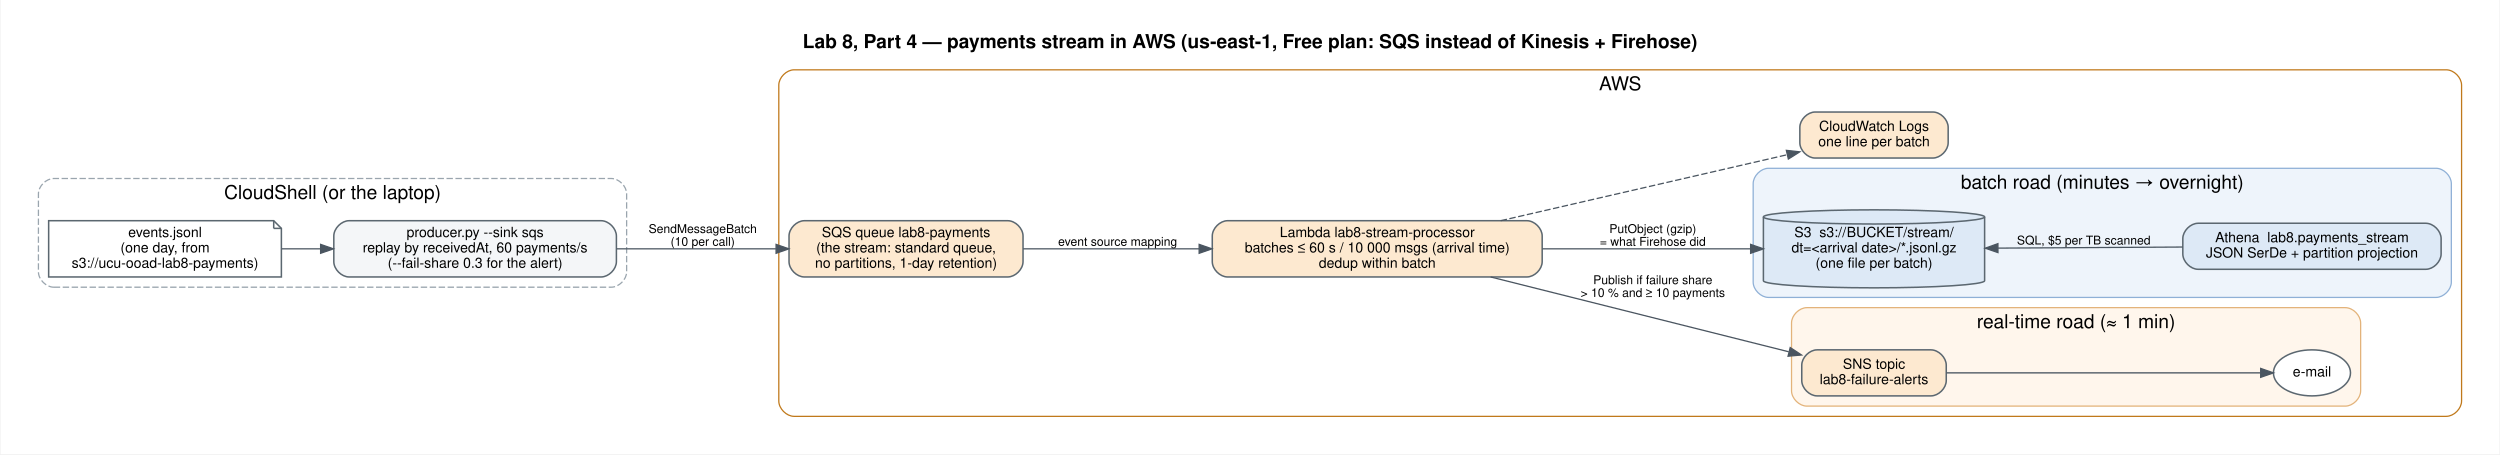
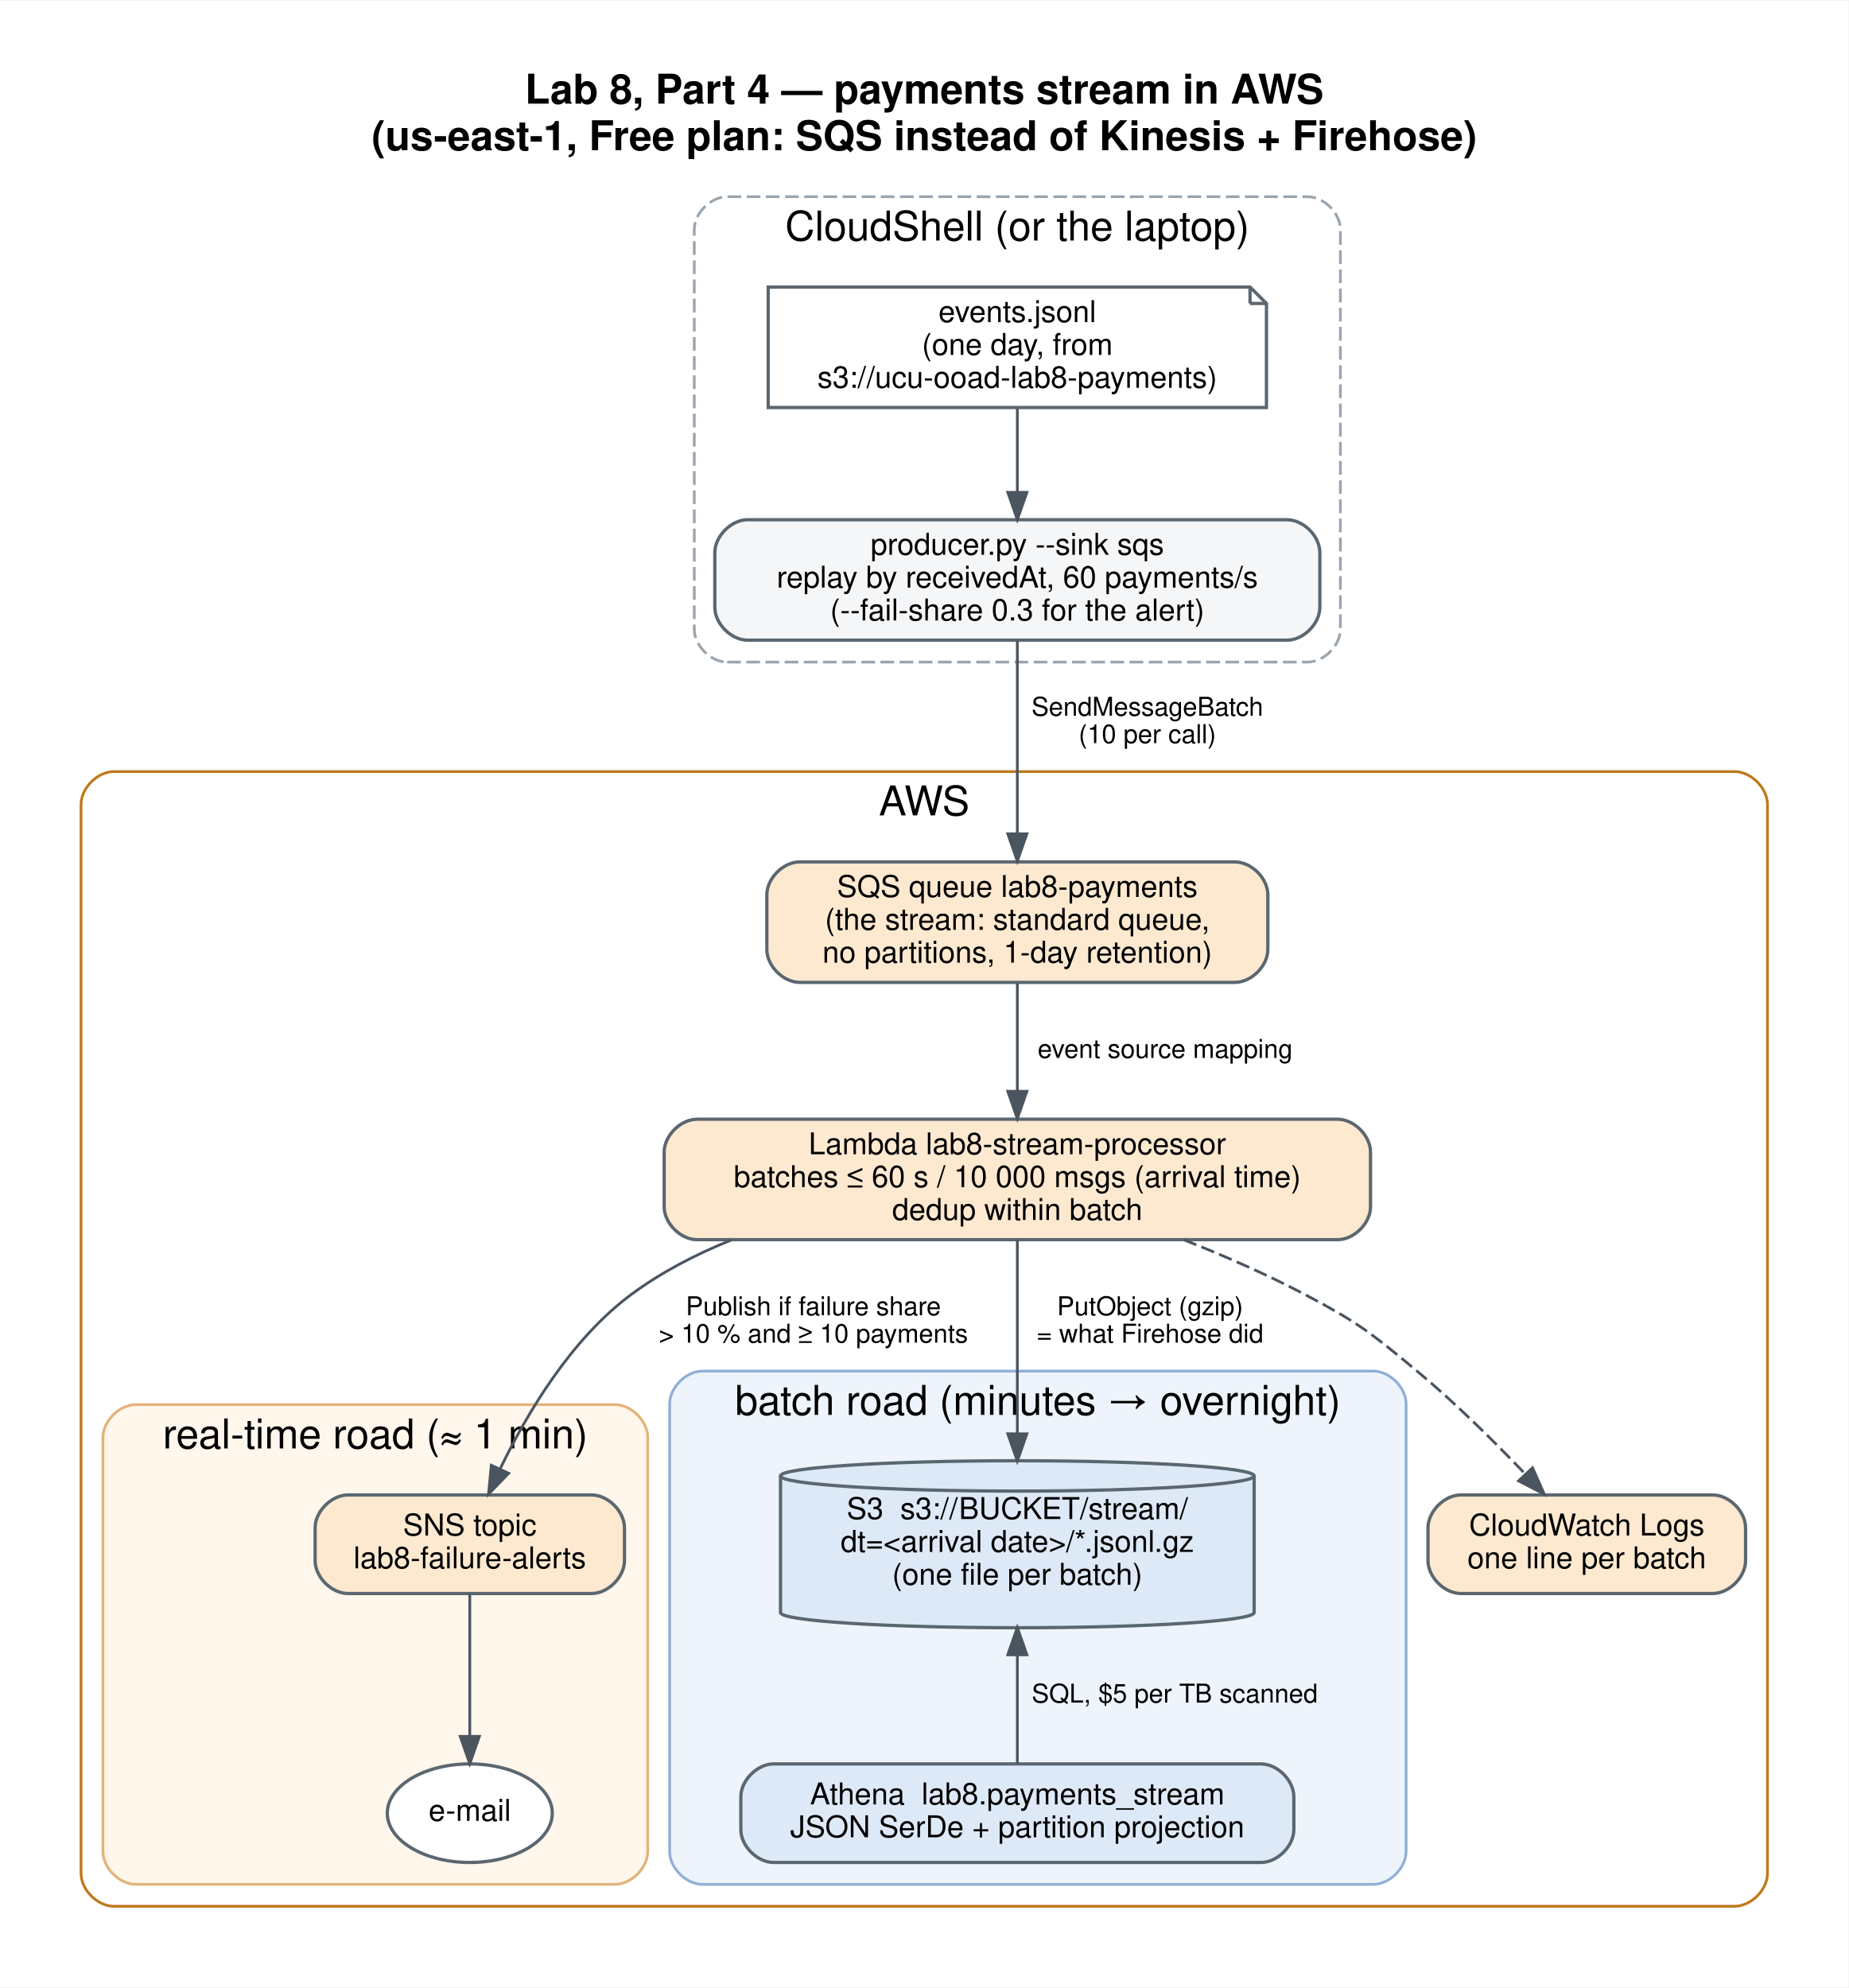
- <svg xmlns="http://www.w3.org/2000/svg" width="1954pt" height="355pt" viewBox="0.00 0.00 1954.20 355.20">
-   <g id="graph0" class="graph" transform="scale(1 1) rotate(0) translate(21.6 333.6)">
-     <polygon fill="white" stroke="transparent" points="-21.6,21.6 -21.6,-333.6 1932.6,-333.6 1932.6,21.6 -21.6,21.6" />
-     <text text-anchor="middle" x="955.5" y="-296" font-family="Helvetica,sans-Serif" font-weight="bold" font-size="15.00">Lab 8, Part 4 — payments stream in AWS (us-east-1, Free plan: SQS instead of Kinesis + Firehose)</text>
+ <svg xmlns="http://www.w3.org/2000/svg" width="675pt" height="726pt" viewBox="0.00 0.00 675.20 725.70">
+   <g id="graph0" class="graph" transform="scale(1 1) rotate(0) translate(21.6 704.1)">
+     <polygon fill="white" stroke="transparent" points="-21.6,21.6 -21.6,-704.1 653.6,-704.1 653.6,21.6 -21.6,21.6" />
+     <text text-anchor="middle" x="316" y="-666.5" font-family="Helvetica,sans-Serif" font-weight="bold" font-size="15.00">Lab 8, Part 4 — payments stream in AWS</text>
+     <text text-anchor="middle" x="316" y="-649.5" font-family="Helvetica,sans-Serif" font-weight="bold" font-size="15.00">(us-east-1, Free plan: SQS instead of Kinesis + Firehose)</text>
    <g id="clust1" class="cluster">
-       <path fill="white" stroke="#9aa5ae" stroke-dasharray="5,2" d="M20,-109C20,-109 456,-109 456,-109 462,-109 468,-115 468,-121 468,-121 468,-182 468,-182 468,-188 462,-194 456,-194 456,-194 20,-194 20,-194 14,-194 8,-188 8,-182 8,-182 8,-121 8,-121 8,-115 14,-109 20,-109" />
-       <text text-anchor="middle" x="238" y="-178" font-family="Helvetica,sans-Serif" font-size="15.00">CloudShell (or the laptop)</text>
+       <path fill="white" stroke="#9aa5ae" stroke-dasharray="5,2" d="M244,-462.5C244,-462.5 456,-462.5 456,-462.5 462,-462.5 468,-468.5 468,-474.5 468,-474.5 468,-620.5 468,-620.5 468,-626.5 462,-632.5 456,-632.5 456,-632.5 244,-632.5 244,-632.5 238,-632.5 232,-626.5 232,-620.5 232,-620.5 232,-474.5 232,-474.5 232,-468.5 238,-462.5 244,-462.5" />
+       <text text-anchor="middle" x="350" y="-616.5" font-family="Helvetica,sans-Serif" font-size="15.00">CloudShell (or the laptop)</text>
    </g>
    <g id="clust2" class="cluster">
-       <path fill="white" stroke="#c0791b" d="M599,-8C599,-8 1891,-8 1891,-8 1897,-8 1903,-14 1903,-20 1903,-20 1903,-267 1903,-267 1903,-273 1897,-279 1891,-279 1891,-279 599,-279 599,-279 593,-279 587,-273 587,-267 587,-267 587,-20 587,-20 587,-14 593,-8 599,-8" />
-       <text text-anchor="middle" x="1245" y="-263" font-family="Helvetica,sans-Serif" font-size="15.00">AWS</text>
+       <path fill="white" stroke="#c0791b" d="M20,-8C20,-8 612,-8 612,-8 618,-8 624,-14 624,-20 624,-20 624,-410.5 624,-410.5 624,-416.5 618,-422.5 612,-422.5 612,-422.5 20,-422.5 20,-422.5 14,-422.5 8,-416.5 8,-410.5 8,-410.5 8,-20 8,-20 8,-14 14,-8 20,-8" />
+       <text text-anchor="middle" x="316" y="-406.5" font-family="Helvetica,sans-Serif" font-size="15.00">AWS</text>
    </g>
    <g id="clust3" class="cluster">
-       <path fill="#fff6ec" stroke="#e3b37a" d="M1391,-16C1391,-16 1812.07,-16 1812.07,-16 1818.07,-16 1824.07,-22 1824.07,-28 1824.07,-28 1824.07,-81 1824.07,-81 1824.07,-87 1818.07,-93 1812.07,-93 1812.07,-93 1391,-93 1391,-93 1385,-93 1379,-87 1379,-81 1379,-81 1379,-28 1379,-28 1379,-22 1385,-16 1391,-16" />
-       <text text-anchor="middle" x="1601.53" y="-77" font-family="Helvetica,sans-Serif" font-size="15.00">real-time road (≈ 1 min)</text>
+       <path fill="#fff6ec" stroke="#e3b37a" d="M28,-16C28,-16 203,-16 203,-16 209,-16 215,-22 215,-28 215,-28 215,-179.25 215,-179.25 215,-185.25 209,-191.25 203,-191.25 203,-191.25 28,-191.25 28,-191.25 22,-191.25 16,-185.25 16,-179.25 16,-179.25 16,-28 16,-28 16,-22 22,-16 28,-16" />
+       <text text-anchor="middle" x="115.5" y="-175.25" font-family="Helvetica,sans-Serif" font-size="15.00">real-time road (≈ 1 min)</text>
    </g>
    <g id="clust4" class="cluster">
-       <path fill="#eef4fb" stroke="#8fb0d6" d="M1361,-101C1361,-101 1883,-101 1883,-101 1889,-101 1895,-107 1895,-113 1895,-113 1895,-190 1895,-190 1895,-196 1889,-202 1883,-202 1883,-202 1361,-202 1361,-202 1355,-202 1349,-196 1349,-190 1349,-190 1349,-113 1349,-113 1349,-107 1355,-101 1361,-101" />
-       <text text-anchor="middle" x="1622" y="-186" font-family="Helvetica,sans-Serif" font-size="15.00">batch road (minutes → overnight)</text>
+       <path fill="#eef4fb" stroke="#8fb0d6" d="M235,-16C235,-16 480,-16 480,-16 486,-16 492,-22 492,-28 492,-28 492,-191.5 492,-191.5 492,-197.5 486,-203.5 480,-203.5 480,-203.5 235,-203.5 235,-203.5 229,-203.5 223,-197.5 223,-191.5 223,-191.5 223,-28 223,-28 223,-22 229,-16 235,-16" />
+       <text text-anchor="middle" x="357.5" y="-187.5" font-family="Helvetica,sans-Serif" font-size="15.00">batch road (minutes → overnight)</text>
    </g>
    <g id="node1" class="node">
-       <polygon fill="#ffffff" stroke="#5b6770" stroke-width="1.2" points="192,-161 16,-161 16,-117 198,-117 198,-155 192,-161" />
-       <polyline fill="none" stroke="#5b6770" stroke-width="1.2" points="192,-161 192,-155 " />
-       <polyline fill="none" stroke="#5b6770" stroke-width="1.2" points="198,-155 192,-155 " />
-       <text text-anchor="middle" x="107" y="-148.2" font-family="Helvetica,sans-Serif" font-size="11.00">events.jsonl</text>
-       <text text-anchor="middle" x="107" y="-136.2" font-family="Helvetica,sans-Serif" font-size="11.00">(one day, from</text>
-       <text text-anchor="middle" x="107" y="-124.2" font-family="Helvetica,sans-Serif" font-size="11.00">s3://ucu-ooad-lab8-payments)</text>
+       <polygon fill="#ffffff" stroke="#5b6770" stroke-width="1.2" points="435,-599.5 259,-599.5 259,-555.5 441,-555.5 441,-593.5 435,-599.5" />
+       <polyline fill="none" stroke="#5b6770" stroke-width="1.2" points="435,-599.5 435,-593.5 " />
+       <polyline fill="none" stroke="#5b6770" stroke-width="1.2" points="441,-593.5 435,-593.5 " />
+       <text text-anchor="middle" x="350" y="-586.7" font-family="Helvetica,sans-Serif" font-size="11.00">events.jsonl</text>
+       <text text-anchor="middle" x="350" y="-574.7" font-family="Helvetica,sans-Serif" font-size="11.00">(one day, from</text>
+       <text text-anchor="middle" x="350" y="-562.7" font-family="Helvetica,sans-Serif" font-size="11.00">s3://ucu-ooad-lab8-payments)</text>
    </g>
    <g id="node2" class="node">
-       <path fill="#f4f6f8" stroke="#5b6770" stroke-width="1.2" d="M448,-161C448,-161 251,-161 251,-161 245,-161 239,-155 239,-149 239,-149 239,-129 239,-129 239,-123 245,-117 251,-117 251,-117 448,-117 448,-117 454,-117 460,-123 460,-129 460,-129 460,-149 460,-149 460,-155 454,-161 448,-161" />
-       <text text-anchor="middle" x="349.5" y="-148.2" font-family="Helvetica,sans-Serif" font-size="11.00">producer.py --sink sqs</text>
-       <text text-anchor="middle" x="349.5" y="-136.2" font-family="Helvetica,sans-Serif" font-size="11.00">replay by receivedAt, 60 payments/s</text>
-       <text text-anchor="middle" x="349.5" y="-124.2" font-family="Helvetica,sans-Serif" font-size="11.00">(--fail-share 0.3 for the alert)</text>
+       <path fill="#f4f6f8" stroke="#5b6770" stroke-width="1.2" d="M448.5,-514.5C448.5,-514.5 251.5,-514.5 251.5,-514.5 245.5,-514.5 239.5,-508.5 239.5,-502.5 239.5,-502.5 239.5,-482.5 239.5,-482.5 239.5,-476.5 245.5,-470.5 251.5,-470.5 251.5,-470.5 448.5,-470.5 448.5,-470.5 454.5,-470.5 460.5,-476.5 460.5,-482.5 460.5,-482.5 460.5,-502.5 460.5,-502.5 460.5,-508.5 454.5,-514.5 448.5,-514.5" />
+       <text text-anchor="middle" x="350" y="-501.7" font-family="Helvetica,sans-Serif" font-size="11.00">producer.py --sink sqs</text>
+       <text text-anchor="middle" x="350" y="-489.7" font-family="Helvetica,sans-Serif" font-size="11.00">replay by receivedAt, 60 payments/s</text>
+       <text text-anchor="middle" x="350" y="-477.7" font-family="Helvetica,sans-Serif" font-size="11.00">(--fail-share 0.3 for the alert)</text>
    </g>
    <g id="edge1" class="edge">
-       <path fill="none" stroke="#4a5560" d="M198.24,-139C208.13,-139 218.32,-139 228.5,-139" />
-       <polygon fill="#4a5560" stroke="#4a5560" points="228.68,-142.5 238.68,-139 228.68,-135.5 228.68,-142.5" />
+       <path fill="none" stroke="#4a5560" d="M350,-555.13C350,-545.86 350,-534.82 350,-524.67" />
+       <polygon fill="#4a5560" stroke="#4a5560" points="353.5,-524.51 350,-514.51 346.5,-524.51 353.5,-524.51" />
    </g>
    <g id="node3" class="node">
-       <path fill="#fde9d0" stroke="#5b6770" stroke-width="1.2" d="M766,-161C766,-161 607,-161 607,-161 601,-161 595,-155 595,-149 595,-149 595,-129 595,-129 595,-123 601,-117 607,-117 607,-117 766,-117 766,-117 772,-117 778,-123 778,-129 778,-129 778,-149 778,-149 778,-155 772,-161 766,-161" />
-       <text text-anchor="middle" x="686.5" y="-148.2" font-family="Helvetica,sans-Serif" font-size="11.00">SQS queue lab8-payments</text>
-       <text text-anchor="middle" x="686.5" y="-136.2" font-family="Helvetica,sans-Serif" font-size="11.00">(the stream: standard queue,</text>
-       <text text-anchor="middle" x="686.5" y="-124.2" font-family="Helvetica,sans-Serif" font-size="11.00">no partitions, 1-day retention)</text>
+       <path fill="#fde9d0" stroke="#5b6770" stroke-width="1.2" d="M429.5,-389.5C429.5,-389.5 270.5,-389.5 270.5,-389.5 264.5,-389.5 258.5,-383.5 258.5,-377.5 258.5,-377.5 258.5,-357.5 258.5,-357.5 258.5,-351.5 264.5,-345.5 270.5,-345.5 270.5,-345.5 429.5,-345.5 429.5,-345.5 435.5,-345.5 441.5,-351.5 441.5,-357.5 441.5,-357.5 441.5,-377.5 441.5,-377.5 441.5,-383.5 435.5,-389.5 429.5,-389.5" />
+       <text text-anchor="middle" x="350" y="-376.7" font-family="Helvetica,sans-Serif" font-size="11.00">SQS queue lab8-payments</text>
+       <text text-anchor="middle" x="350" y="-364.7" font-family="Helvetica,sans-Serif" font-size="11.00">(the stream: standard queue,</text>
+       <text text-anchor="middle" x="350" y="-352.7" font-family="Helvetica,sans-Serif" font-size="11.00">no partitions, 1-day retention)</text>
    </g>
    <g id="edge2" class="edge">
-       <path fill="none" stroke="#4a5560" d="M460.19,-139C500.3,-139 545.45,-139 584.75,-139" />
-       <polygon fill="#4a5560" stroke="#4a5560" points="584.87,-142.5 594.87,-139 584.87,-135.5 584.87,-142.5" />
-       <text text-anchor="middle" x="527.5" y="-151.4" font-family="Helvetica,sans-Serif" font-size="9.50">SendMessageBatch</text>
-       <text text-anchor="middle" x="527.5" y="-141.4" font-family="Helvetica,sans-Serif" font-size="9.50">(10 per call)</text>
+       <path fill="none" stroke="#4a5560" d="M350,-470.36C350,-450.99 350,-422.08 350,-400" />
+       <polygon fill="#4a5560" stroke="#4a5560" points="353.5,-399.78 350,-389.78 346.5,-399.78 353.5,-399.78" />
+       <text text-anchor="middle" x="397.5" y="-442.9" font-family="Helvetica,sans-Serif" font-size="9.50">SendMessageBatch</text>
+       <text text-anchor="middle" x="397.5" y="-432.9" font-family="Helvetica,sans-Serif" font-size="9.50">(10 per call)</text>
    </g>
    <g id="node4" class="node">
-       <path fill="#fde9d0" stroke="#5b6770" stroke-width="1.2" d="M1172,-161C1172,-161 938,-161 938,-161 932,-161 926,-155 926,-149 926,-149 926,-129 926,-129 926,-123 932,-117 938,-117 938,-117 1172,-117 1172,-117 1178,-117 1184,-123 1184,-129 1184,-129 1184,-149 1184,-149 1184,-155 1178,-161 1172,-161" />
-       <text text-anchor="middle" x="1055" y="-148.2" font-family="Helvetica,sans-Serif" font-size="11.00">Lambda lab8-stream-processor</text>
-       <text text-anchor="middle" x="1055" y="-136.2" font-family="Helvetica,sans-Serif" font-size="11.00">batches ≤ 60 s / 10 000 msgs (arrival time)</text>
-       <text text-anchor="middle" x="1055" y="-124.2" font-family="Helvetica,sans-Serif" font-size="11.00">dedup within batch</text>
+       <path fill="#fde9d0" stroke="#5b6770" stroke-width="1.2" d="M467,-295.5C467,-295.5 233,-295.5 233,-295.5 227,-295.5 221,-289.5 221,-283.5 221,-283.5 221,-263.5 221,-263.5 221,-257.5 227,-251.5 233,-251.5 233,-251.5 467,-251.5 467,-251.5 473,-251.5 479,-257.5 479,-263.5 479,-263.5 479,-283.5 479,-283.5 479,-289.5 473,-295.5 467,-295.5" />
+       <text text-anchor="middle" x="350" y="-282.7" font-family="Helvetica,sans-Serif" font-size="11.00">Lambda lab8-stream-processor</text>
+       <text text-anchor="middle" x="350" y="-270.7" font-family="Helvetica,sans-Serif" font-size="11.00">batches ≤ 60 s / 10 000 msgs (arrival time)</text>
+       <text text-anchor="middle" x="350" y="-258.7" font-family="Helvetica,sans-Serif" font-size="11.00">dedup within batch</text>
    </g>
    <g id="edge3" class="edge">
-       <path fill="none" stroke="#4a5560" d="M778.1,-139C819.57,-139 869.63,-139 915.66,-139" />
-       <polygon fill="#4a5560" stroke="#4a5560" points="915.73,-142.5 925.73,-139 915.73,-135.5 915.73,-142.5" />
-       <text text-anchor="middle" x="852" y="-141.4" font-family="Helvetica,sans-Serif" font-size="9.50">event source mapping</text>
+       <path fill="none" stroke="#4a5560" d="M350,-345.16C350,-333.55 350,-318.96 350,-306.06" />
+       <polygon fill="#4a5560" stroke="#4a5560" points="353.5,-305.72 350,-295.72 346.5,-305.72 353.5,-305.72" />
+       <text text-anchor="middle" x="404" y="-317.9" font-family="Helvetica,sans-Serif" font-size="9.50">event source mapping</text>
    </g>
    <g id="node5" class="node">
-       <path fill="#fde9d0" stroke="#5b6770" stroke-width="1.2" d="M1488,-60C1488,-60 1399,-60 1399,-60 1393,-60 1387,-54 1387,-48 1387,-48 1387,-36 1387,-36 1387,-30 1393,-24 1399,-24 1399,-24 1488,-24 1488,-24 1494,-24 1500,-30 1500,-36 1500,-36 1500,-48 1500,-48 1500,-54 1494,-60 1488,-60" />
-       <text text-anchor="middle" x="1443.5" y="-45.2" font-family="Helvetica,sans-Serif" font-size="11.00">SNS topic</text>
-       <text text-anchor="middle" x="1443.5" y="-33.2" font-family="Helvetica,sans-Serif" font-size="11.00">lab8-failure-alerts</text>
+       <path fill="#fde9d0" stroke="#5b6770" stroke-width="1.2" d="M194.5,-158.25C194.5,-158.25 105.5,-158.25 105.5,-158.25 99.5,-158.25 93.5,-152.25 93.5,-146.25 93.5,-146.25 93.5,-134.25 93.5,-134.25 93.5,-128.25 99.5,-122.25 105.5,-122.25 105.5,-122.25 194.5,-122.25 194.5,-122.25 200.5,-122.25 206.5,-128.25 206.5,-134.25 206.5,-134.25 206.5,-146.25 206.5,-146.25 206.5,-152.25 200.5,-158.25 194.5,-158.25" />
+       <text text-anchor="middle" x="150" y="-143.45" font-family="Helvetica,sans-Serif" font-size="11.00">SNS topic</text>
+       <text text-anchor="middle" x="150" y="-131.45" font-family="Helvetica,sans-Serif" font-size="11.00">lab8-failure-alerts</text>
    </g>
    <g id="edge5" class="edge">
-       <path fill="none" stroke="#4a5560" d="M1143.7,-116.99C1214.53,-99.21 1312.63,-74.59 1376.81,-58.49" />
-       <polygon fill="#4a5560" stroke="#4a5560" points="1377.96,-61.81 1386.81,-55.98 1376.26,-55.02 1377.96,-61.81" />
-       <text text-anchor="middle" x="1270.5" y="-111.4" font-family="Helvetica,sans-Serif" font-size="9.50">Publish if failure share</text>
-       <text text-anchor="middle" x="1270.5" y="-101.4" font-family="Helvetica,sans-Serif" font-size="9.50">&gt; 10 % and ≥ 10 payments</text>
+       <path fill="none" stroke="#4a5560" d="M245.48,-251.36C232.5,-246.13 219.96,-239.62 209,-231.5 187.02,-215.23 170.91,-188.13 161.13,-167.87" />
+       <polygon fill="#4a5560" stroke="#4a5560" points="164.2,-166.17 156.84,-158.55 157.85,-169.1 164.2,-166.17" />
+       <text text-anchor="middle" x="275.5" y="-223.9" font-family="Helvetica,sans-Serif" font-size="9.50">Publish if failure share</text>
+       <text text-anchor="middle" x="275.5" y="-213.9" font-family="Helvetica,sans-Serif" font-size="9.50">&gt; 10 % and ≥ 10 payments</text>
    </g>
    <g id="node7" class="node">
-       <path fill="#dde9f6" stroke="#5b6770" stroke-width="1.2" d="M1530,-163.96C1530,-167.02 1491.23,-169.5 1443.5,-169.5 1395.77,-169.5 1357,-167.02 1357,-163.96 1357,-163.96 1357,-114.04 1357,-114.04 1357,-110.98 1395.77,-108.5 1443.5,-108.5 1491.23,-108.5 1530,-110.98 1530,-114.04 1530,-114.04 1530,-163.96 1530,-163.96" />
-       <path fill="none" stroke="#5b6770" stroke-width="1.2" d="M1530,-163.96C1530,-160.9 1491.23,-158.41 1443.5,-158.41 1395.77,-158.41 1357,-160.9 1357,-163.96" />
-       <text text-anchor="middle" x="1443.5" y="-148.2" font-family="Helvetica,sans-Serif" font-size="11.00">S3  s3://BUCKET/stream/</text>
-       <text text-anchor="middle" x="1443.5" y="-136.2" font-family="Helvetica,sans-Serif" font-size="11.00">dt=&lt;arrival date&gt;/*.jsonl.gz</text>
-       <text text-anchor="middle" x="1443.5" y="-124.2" font-family="Helvetica,sans-Serif" font-size="11.00">(one file per batch)</text>
+       <path fill="#dde9f6" stroke="#5b6770" stroke-width="1.2" d="M436.5,-165.21C436.5,-168.27 397.73,-170.75 350,-170.75 302.27,-170.75 263.5,-168.27 263.5,-165.21 263.5,-165.21 263.5,-115.29 263.5,-115.29 263.5,-112.23 302.27,-109.75 350,-109.75 397.73,-109.75 436.5,-112.23 436.5,-115.29 436.5,-115.29 436.5,-165.21 436.5,-165.21" />
+       <path fill="none" stroke="#5b6770" stroke-width="1.2" d="M436.5,-165.21C436.5,-162.15 397.73,-159.66 350,-159.66 302.27,-159.66 263.5,-162.15 263.5,-165.21" />
+       <text text-anchor="middle" x="350" y="-149.45" font-family="Helvetica,sans-Serif" font-size="11.00">S3  s3://BUCKET/stream/</text>
+       <text text-anchor="middle" x="350" y="-137.45" font-family="Helvetica,sans-Serif" font-size="11.00">dt=&lt;arrival date&gt;/*.jsonl.gz</text>
+       <text text-anchor="middle" x="350" y="-125.45" font-family="Helvetica,sans-Serif" font-size="11.00">(one file per batch)</text>
    </g>
    <g id="edge4" class="edge">
-       <path fill="none" stroke="#4a5560" d="M1184.16,-139C1237.19,-139 1297.63,-139 1346.7,-139" />
-       <polygon fill="#4a5560" stroke="#4a5560" points="1347,-142.5 1357,-139 1347,-135.5 1347,-142.5" />
-       <text text-anchor="middle" x="1270.5" y="-151.4" font-family="Helvetica,sans-Serif" font-size="9.50">PutObject (gzip)</text>
-       <text text-anchor="middle" x="1270.5" y="-141.4" font-family="Helvetica,sans-Serif" font-size="9.50">= what Firehose did</text>
+       <path fill="none" stroke="#4a5560" d="M350,-251.41C350,-232.43 350,-204.05 350,-180.84" />
+       <polygon fill="#4a5560" stroke="#4a5560" points="353.5,-180.6 350,-170.6 346.5,-180.6 353.5,-180.6" />
+       <text text-anchor="middle" x="398.5" y="-223.9" font-family="Helvetica,sans-Serif" font-size="9.50">PutObject (gzip)</text>
+       <text text-anchor="middle" x="398.5" y="-213.9" font-family="Helvetica,sans-Serif" font-size="9.50">= what Firehose did</text>
    </g>
    <g id="node9" class="node">
-       <path fill="#fde9d0" stroke="#5b6770" stroke-width="1.2" d="M1489.5,-246C1489.5,-246 1397.5,-246 1397.5,-246 1391.5,-246 1385.5,-240 1385.5,-234 1385.5,-234 1385.5,-222 1385.5,-222 1385.5,-216 1391.5,-210 1397.5,-210 1397.5,-210 1489.5,-210 1489.5,-210 1495.5,-210 1501.5,-216 1501.5,-222 1501.5,-222 1501.5,-234 1501.5,-234 1501.5,-240 1495.5,-246 1489.5,-246" />
-       <text text-anchor="middle" x="1443.5" y="-231.2" font-family="Helvetica,sans-Serif" font-size="11.00">CloudWatch Logs</text>
-       <text text-anchor="middle" x="1443.5" y="-219.2" font-family="Helvetica,sans-Serif" font-size="11.00">one line per batch</text>
+       <path fill="#fde9d0" stroke="#5b6770" stroke-width="1.2" d="M604,-158.25C604,-158.25 512,-158.25 512,-158.25 506,-158.25 500,-152.25 500,-146.25 500,-146.25 500,-134.25 500,-134.25 500,-128.25 506,-122.25 512,-122.25 512,-122.25 604,-122.25 604,-122.25 610,-122.25 616,-128.25 616,-134.25 616,-134.25 616,-146.25 616,-146.25 616,-152.25 610,-158.25 604,-158.25" />
+       <text text-anchor="middle" x="558" y="-143.45" font-family="Helvetica,sans-Serif" font-size="11.00">CloudWatch Logs</text>
+       <text text-anchor="middle" x="558" y="-131.45" font-family="Helvetica,sans-Serif" font-size="11.00">one line per batch</text>
    </g>
    <g id="edge7" class="edge">
-       <path fill="none" stroke="#4a5560" stroke-dasharray="5,2" d="M1151.54,-161C1221.1,-177.02 1313.58,-198.31 1375.43,-212.56" />
-       <polygon fill="#4a5560" stroke="#4a5560" points="1374.94,-216.03 1385.47,-214.87 1376.51,-209.21 1374.94,-216.03" />
+       <path fill="none" stroke="#4a5560" stroke-dasharray="5,2" d="M410.74,-251.48C425.52,-245.64 441.07,-238.85 455,-231.5 474.51,-221.2 479.03,-217.6 496,-203.5 509.86,-191.99 524.13,-177.84 535.48,-165.95" />
+       <polygon fill="#4a5560" stroke="#4a5560" points="538.18,-168.19 542.48,-158.51 533.08,-163.39 538.18,-168.19" />
    </g>
    <g id="node6" class="node">
-       <ellipse fill="#ffffff" stroke="#5b6770" stroke-width="1.2" cx="1786" cy="-42" rx="30.13" ry="18" />
-       <text text-anchor="middle" x="1786" y="-39.2" font-family="Helvetica,sans-Serif" font-size="11.00">e-mail</text>
+       <ellipse fill="#ffffff" stroke="#5b6770" stroke-width="1.2" cx="150" cy="-42" rx="30.13" ry="18" />
+       <text text-anchor="middle" x="150" y="-39.2" font-family="Helvetica,sans-Serif" font-size="11.00">e-mail</text>
    </g>
    <g id="edge6" class="edge">
-       <path fill="none" stroke="#4a5560" d="M1500.35,-42C1569.4,-42 1685.2,-42 1745.62,-42" />
-       <polygon fill="#4a5560" stroke="#4a5560" points="1745.88,-45.5 1755.88,-42 1745.88,-38.5 1745.88,-45.5" />
+       <path fill="none" stroke="#4a5560" d="M150,-122.04C150,-107.67 150,-86.92 150,-70.29" />
+       <polygon fill="#4a5560" stroke="#4a5560" points="153.5,-70.06 150,-60.06 146.5,-70.06 153.5,-70.06" />
    </g>
    <g id="node8" class="node">
-       <path fill="#dde9f6" stroke="#5b6770" stroke-width="1.2" d="M1875,-159C1875,-159 1697,-159 1697,-159 1691,-159 1685,-153 1685,-147 1685,-147 1685,-135 1685,-135 1685,-129 1691,-123 1697,-123 1697,-123 1875,-123 1875,-123 1881,-123 1887,-129 1887,-135 1887,-135 1887,-147 1887,-147 1887,-153 1881,-159 1875,-159" />
-       <text text-anchor="middle" x="1786" y="-144.2" font-family="Helvetica,sans-Serif" font-size="11.00">Athena  lab8.payments_stream</text>
-       <text text-anchor="middle" x="1786" y="-132.2" font-family="Helvetica,sans-Serif" font-size="11.00">JSON SerDe + partition projection</text>
+       <path fill="#dde9f6" stroke="#5b6770" stroke-width="1.2" d="M439,-60C439,-60 261,-60 261,-60 255,-60 249,-54 249,-48 249,-48 249,-36 249,-36 249,-30 255,-24 261,-24 261,-24 439,-24 439,-24 445,-24 451,-30 451,-36 451,-36 451,-48 451,-48 451,-54 445,-60 439,-60" />
+       <text text-anchor="middle" x="350" y="-45.2" font-family="Helvetica,sans-Serif" font-size="11.00">Athena  lab8.payments_stream</text>
+       <text text-anchor="middle" x="350" y="-33.2" font-family="Helvetica,sans-Serif" font-size="11.00">JSON SerDe + partition projection</text>
    </g>
    <g id="edge8" class="edge">
-       <path fill="none" stroke="#4a5560" d="M1540.5,-139.56C1585.58,-139.83 1639.31,-140.14 1684.9,-140.41" />
-       <polygon fill="#4a5560" stroke="#4a5560" points="1540.44,-136.06 1530.42,-139.5 1540.4,-143.06 1540.44,-136.06" />
-       <text text-anchor="middle" x="1607.5" y="-142.4" font-family="Helvetica,sans-Serif" font-size="9.50">SQL, $5 per TB scanned</text>
+       <path fill="none" stroke="#4a5560" d="M350,-99.6C350,-85.86 350,-71.17 350,-60.2" />
+       <polygon fill="#4a5560" stroke="#4a5560" points="346.5,-99.85 350,-109.85 353.5,-99.85 346.5,-99.85" />
+       <text text-anchor="middle" x="407.5" y="-82.4" font-family="Helvetica,sans-Serif" font-size="9.50">SQL, $5 per TB scanned</text>
    </g>
  </g>
</svg>
